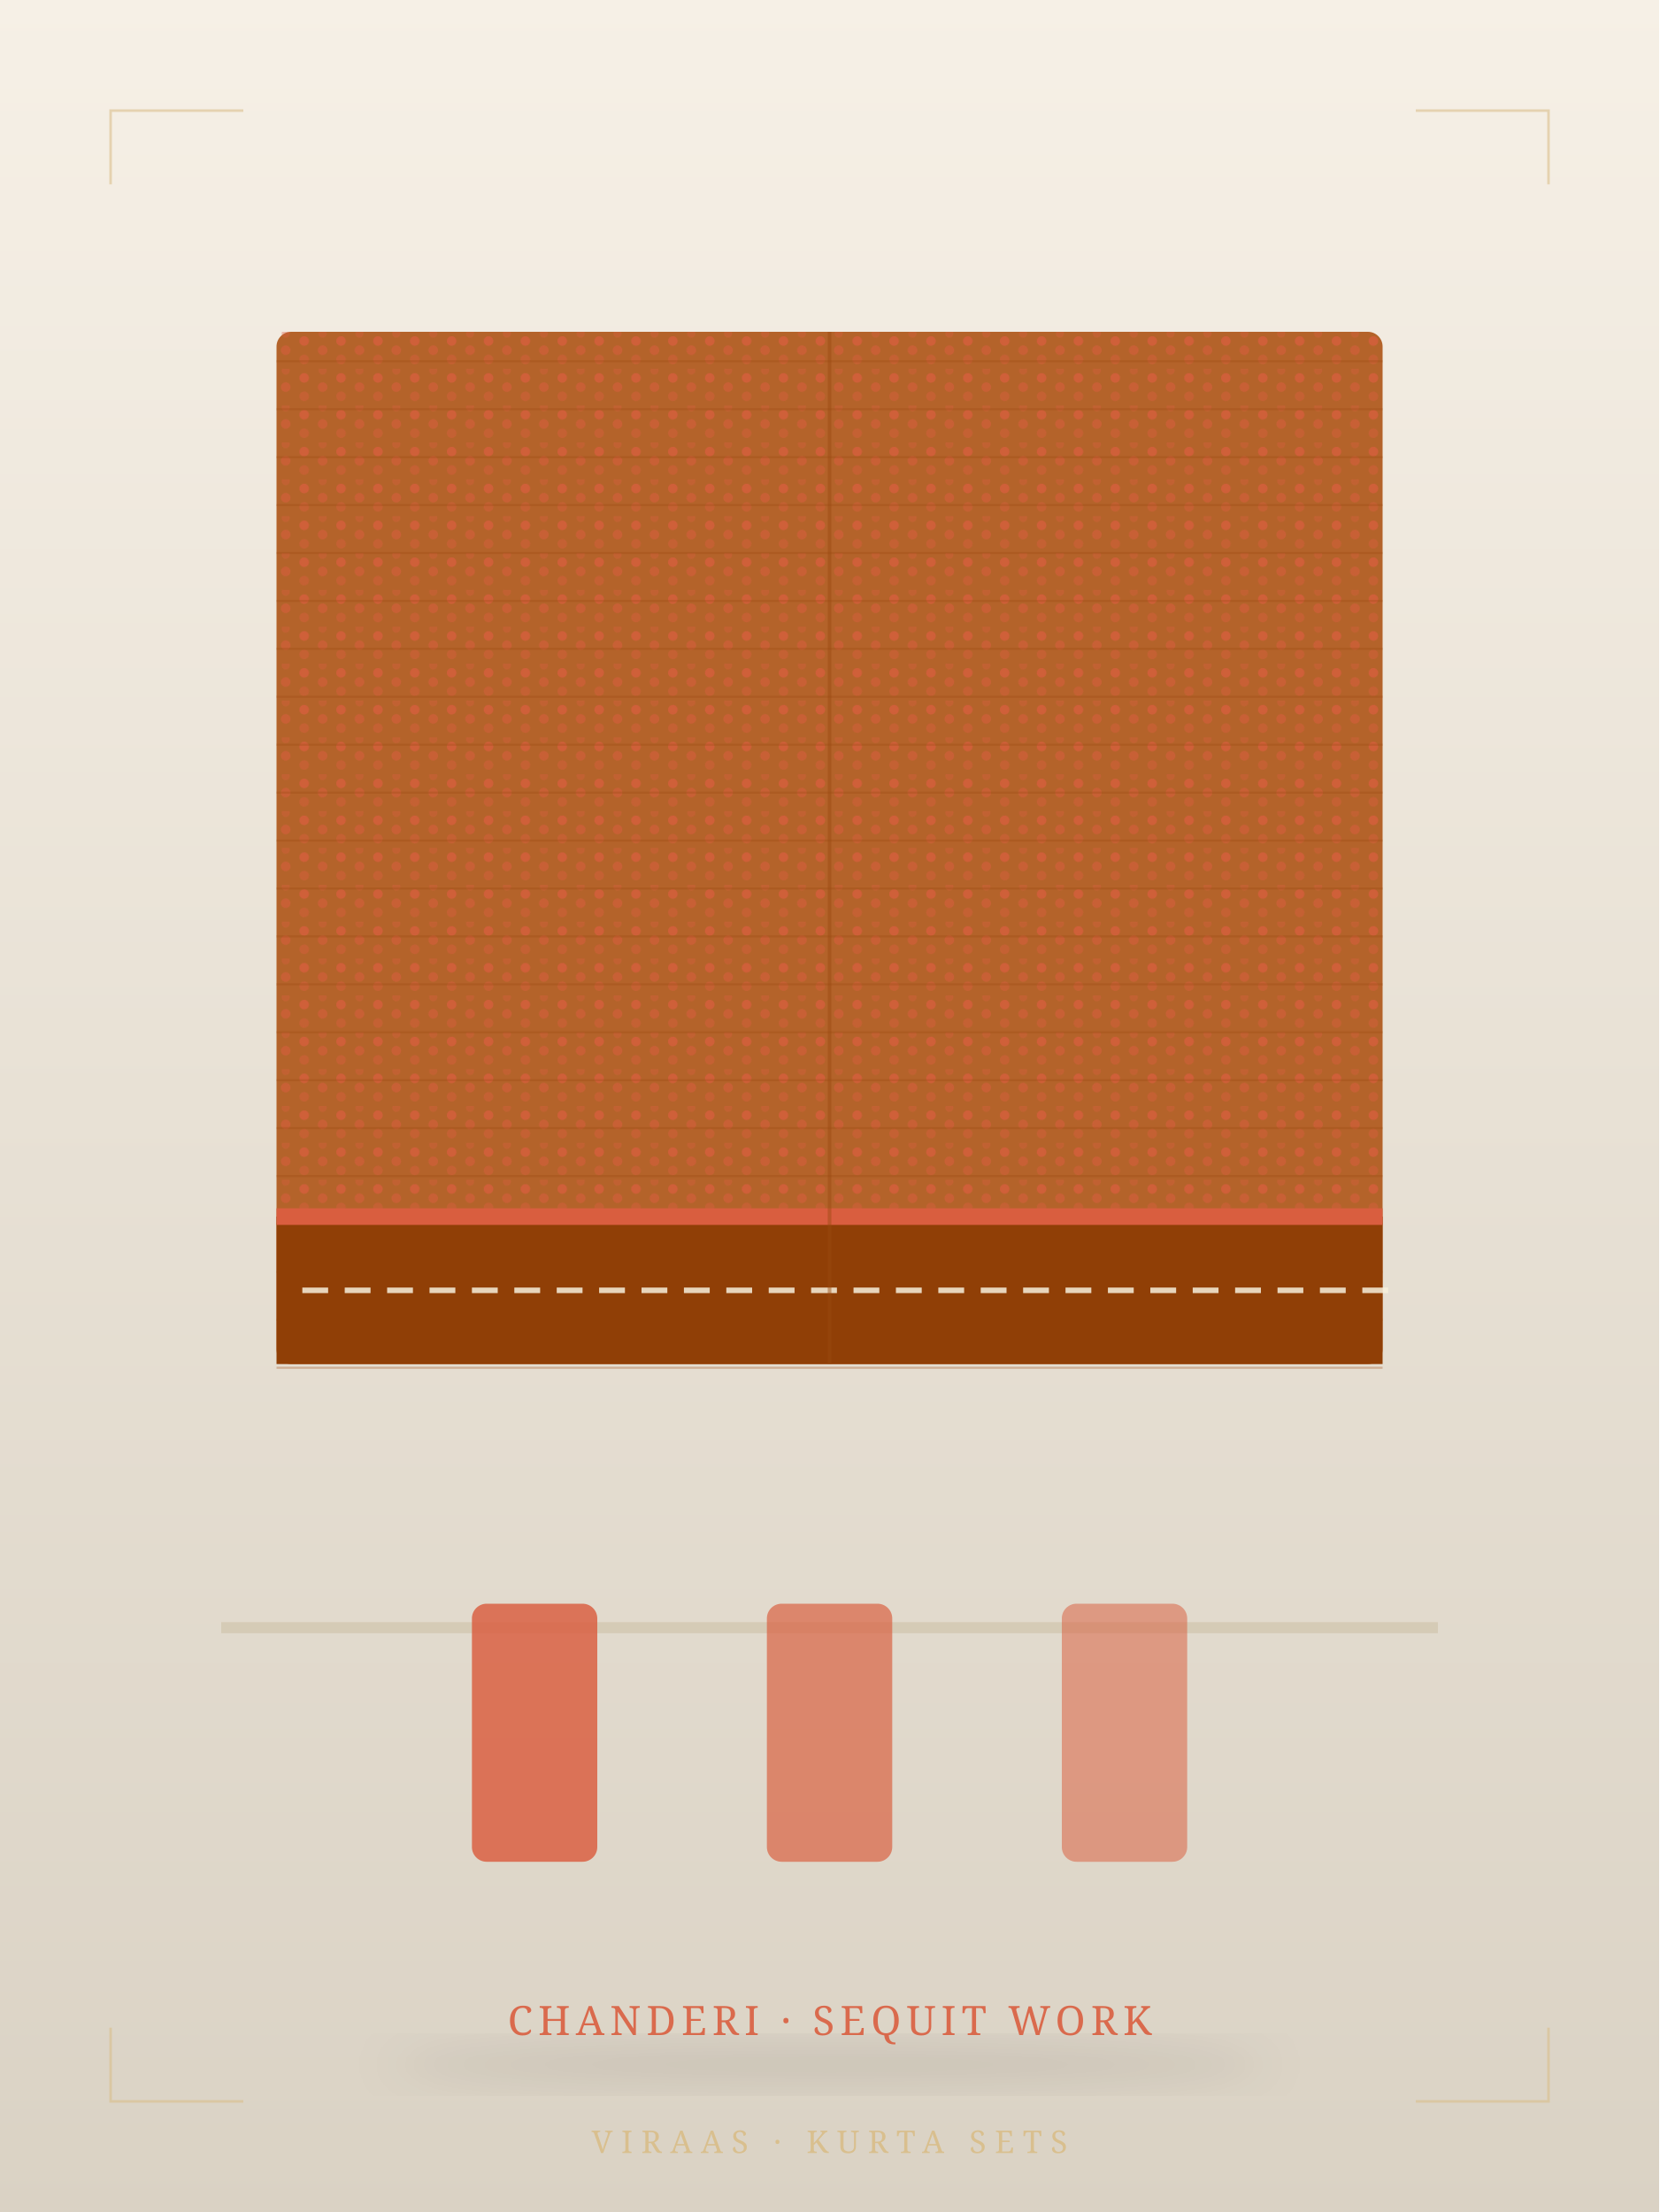
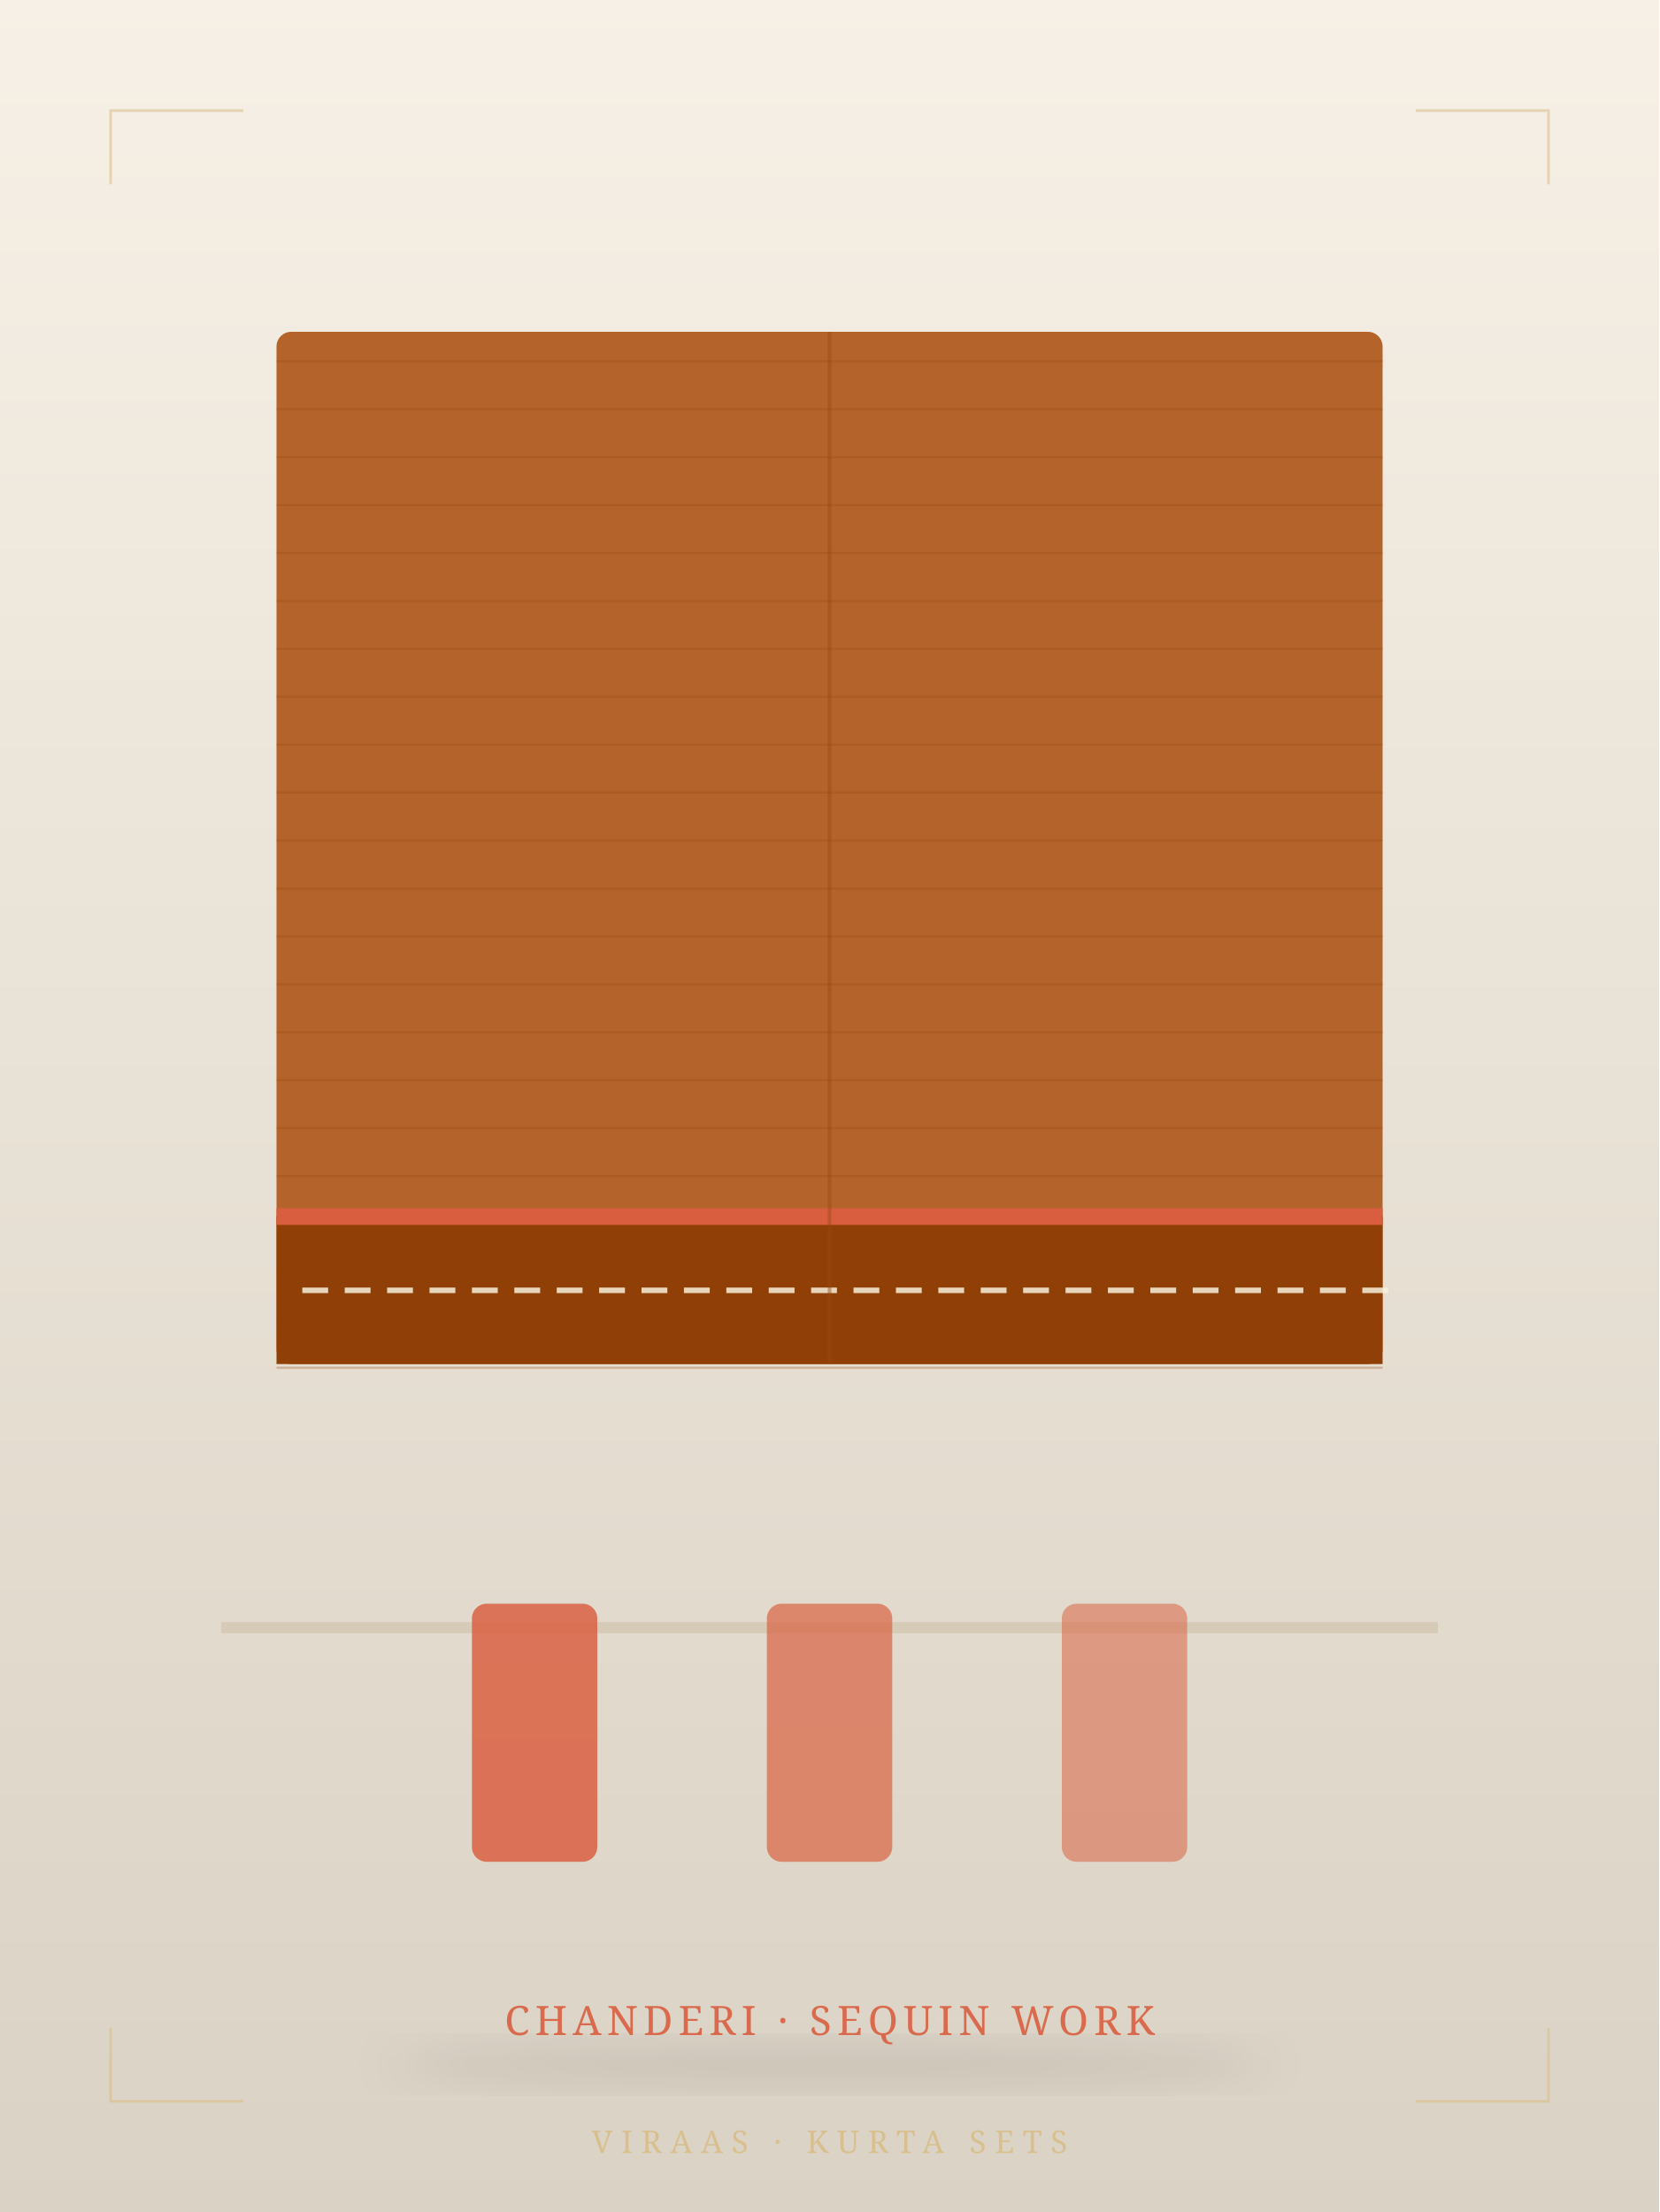
<svg xmlns="http://www.w3.org/2000/svg" viewBox="0 0 900 1200" width="900" height="1200">
  <defs>
-     <pattern id="k-v164xygz" patternUnits="userSpaceOnUse" width="20" height="20">
-       <g fill="#D95E3F" opacity="0.8">
-         <circle cx="5" cy="5" r="2.6" />
-         <circle cx="15" cy="10" r="2.6" opacity="0.75" />
-         <circle cx="5" cy="15" r="2.6" opacity="0.6" />
-         <circle cx="15" cy="1" r="2.2" opacity="0.5" />
-       </g>
-     </pattern>
    <linearGradient id="bgF" x1="0" y1="0" x2="0" y2="1">
      <stop offset="0%" stop-color="#F6F0E6" />
      <stop offset="100%" stop-color="#DAD2C4" />
    </linearGradient>
    <filter id="soft">
      <feGaussianBlur stdDeviation="14" />
    </filter>
    <filter id="soft2">
      <feGaussianBlur stdDeviation="5" />
    </filter>
  </defs>
  <rect width="900" height="1200" fill="url(#bgF)" />
  <ellipse cx="450" cy="1120" rx="240" ry="14" fill="#000" opacity="0.09" filter="url(#soft)" />
  <rect x="120" y="880" width="660" height="6" fill="#C9BBA0" opacity="0.5" />
  <rect x="150" y="180" width="600" height="560" rx="8" fill="#B4632A" />
-   <rect x="150" y="180" width="600" height="560" fill="url(#k-v164xygz)" opacity="0.9" />
  <path d="M150 196 h600" stroke="#9a4910" stroke-width="1.2" opacity="0.30" />
  <path d="M150 222 h600" stroke="#9a4910" stroke-width="1.2" opacity="0.30" />
  <path d="M150 248 h600" stroke="#9a4910" stroke-width="1.2" opacity="0.30" />
  <path d="M150 274 h600" stroke="#9a4910" stroke-width="1.2" opacity="0.30" />
  <path d="M150 300 h600" stroke="#9a4910" stroke-width="1.2" opacity="0.30" />
  <path d="M150 326 h600" stroke="#9a4910" stroke-width="1.2" opacity="0.30" />
  <path d="M150 352 h600" stroke="#9a4910" stroke-width="1.2" opacity="0.30" />
  <path d="M150 378 h600" stroke="#9a4910" stroke-width="1.2" opacity="0.30" />
  <path d="M150 404 h600" stroke="#9a4910" stroke-width="1.2" opacity="0.30" />
  <path d="M150 430 h600" stroke="#9a4910" stroke-width="1.2" opacity="0.30" />
  <path d="M150 456 h600" stroke="#9a4910" stroke-width="1.2" opacity="0.30" />
  <path d="M150 482 h600" stroke="#9a4910" stroke-width="1.2" opacity="0.30" />
  <path d="M150 508 h600" stroke="#9a4910" stroke-width="1.2" opacity="0.30" />
  <path d="M150 534 h600" stroke="#9a4910" stroke-width="1.2" opacity="0.30" />
  <path d="M150 560 h600" stroke="#9a4910" stroke-width="1.2" opacity="0.30" />
  <path d="M150 586 h600" stroke="#9a4910" stroke-width="1.2" opacity="0.30" />
  <path d="M150 612 h600" stroke="#9a4910" stroke-width="1.2" opacity="0.30" />
  <path d="M150 638 h600" stroke="#9a4910" stroke-width="1.2" opacity="0.30" />
  <path d="M150 664 h600" stroke="#9a4910" stroke-width="1.2" opacity="0.30" />
  <path d="M150 690 h600" stroke="#9a4910" stroke-width="1.2" opacity="0.30" />
  <path d="M150 716 h600" stroke="#9a4910" stroke-width="1.2" opacity="0.30" />
  <path d="M150 742 h600" stroke="#9a4910" stroke-width="1.2" opacity="0.30" />
  <path d="M150 660 h600 l0 80 h-600z" fill="#903f06" />
  <path d="M150 660 h600" stroke="#D95E3F" stroke-width="9" />
  <path d="M164 700 l14 0" stroke="#F7F0DC" stroke-width="3" opacity="0.85" />
  <path d="M187 700 l14 0" stroke="#F7F0DC" stroke-width="3" opacity="0.85" />
  <path d="M210 700 l14 0" stroke="#F7F0DC" stroke-width="3" opacity="0.85" />
  <path d="M233 700 l14 0" stroke="#F7F0DC" stroke-width="3" opacity="0.85" />
  <path d="M256 700 l14 0" stroke="#F7F0DC" stroke-width="3" opacity="0.85" />
  <path d="M279 700 l14 0" stroke="#F7F0DC" stroke-width="3" opacity="0.85" />
  <path d="M302 700 l14 0" stroke="#F7F0DC" stroke-width="3" opacity="0.85" />
  <path d="M325 700 l14 0" stroke="#F7F0DC" stroke-width="3" opacity="0.85" />
  <path d="M348 700 l14 0" stroke="#F7F0DC" stroke-width="3" opacity="0.85" />
  <path d="M371 700 l14 0" stroke="#F7F0DC" stroke-width="3" opacity="0.85" />
  <path d="M394 700 l14 0" stroke="#F7F0DC" stroke-width="3" opacity="0.85" />
  <path d="M417 700 l14 0" stroke="#F7F0DC" stroke-width="3" opacity="0.85" />
  <path d="M440 700 l14 0" stroke="#F7F0DC" stroke-width="3" opacity="0.85" />
  <path d="M463 700 l14 0" stroke="#F7F0DC" stroke-width="3" opacity="0.85" />
  <path d="M486 700 l14 0" stroke="#F7F0DC" stroke-width="3" opacity="0.85" />
  <path d="M509 700 l14 0" stroke="#F7F0DC" stroke-width="3" opacity="0.85" />
  <path d="M532 700 l14 0" stroke="#F7F0DC" stroke-width="3" opacity="0.85" />
  <path d="M555 700 l14 0" stroke="#F7F0DC" stroke-width="3" opacity="0.85" />
  <path d="M578 700 l14 0" stroke="#F7F0DC" stroke-width="3" opacity="0.85" />
  <path d="M601 700 l14 0" stroke="#F7F0DC" stroke-width="3" opacity="0.85" />
  <path d="M624 700 l14 0" stroke="#F7F0DC" stroke-width="3" opacity="0.85" />
  <path d="M647 700 l14 0" stroke="#F7F0DC" stroke-width="3" opacity="0.85" />
  <path d="M670 700 l14 0" stroke="#F7F0DC" stroke-width="3" opacity="0.85" />
  <path d="M693 700 l14 0" stroke="#F7F0DC" stroke-width="3" opacity="0.85" />
  <path d="M716 700 l14 0" stroke="#F7F0DC" stroke-width="3" opacity="0.85" />
  <path d="M739 700 l14 0" stroke="#F7F0DC" stroke-width="3" opacity="0.85" />
  <path d="M450 180 V740" stroke="#9a4910" stroke-width="2" opacity="0.45" />
  <g opacity="0.92" transform="translate(450 940)">
    <g transform="translate(-160 0)">
      <rect x="-34" y="-70" width="68" height="140" rx="8" fill="#D95E3F" opacity="0.9" />
    </g>
    <g transform="translate(0 0)">
      <rect x="-34" y="-70" width="68" height="140" rx="8" fill="#D95E3F" opacity="0.74" />
    </g>
    <g transform="translate(160 0)">
      <rect x="-34" y="-70" width="68" height="140" rx="8" fill="#D95E3F" opacity="0.58" />
    </g>
  </g>
-   <text x="450" y="1104" text-anchor="middle" font-family="Georgia, serif" font-size="22" letter-spacing="3" fill="#D95E3F" opacity="0.9">CHANDERI · SEQUIT WORK</text>
+   <text x="450" y="1104" text-anchor="middle" font-family="Georgia, serif" font-size="22" letter-spacing="3" fill="#D95E3F" opacity="0.9">CHANDERI · SEQUIN WORK</text>
  <g fill="none" stroke="#D8BC85" opacity="0.55" stroke-width="1.4">
    <path d="M60 100 V60 H132" />
    <path d="M768 60 H840 V100" />
    <path d="M60 1100 V1140 H132" />
    <path d="M768 1140 H840 V1100" />
  </g>
  <text x="450" y="1168" text-anchor="middle" font-family="Georgia, serif" font-size="17" letter-spacing="4.6" fill="#D8BC85" opacity="0.85">VIRAAS · KURTA SETS</text>
</svg>
